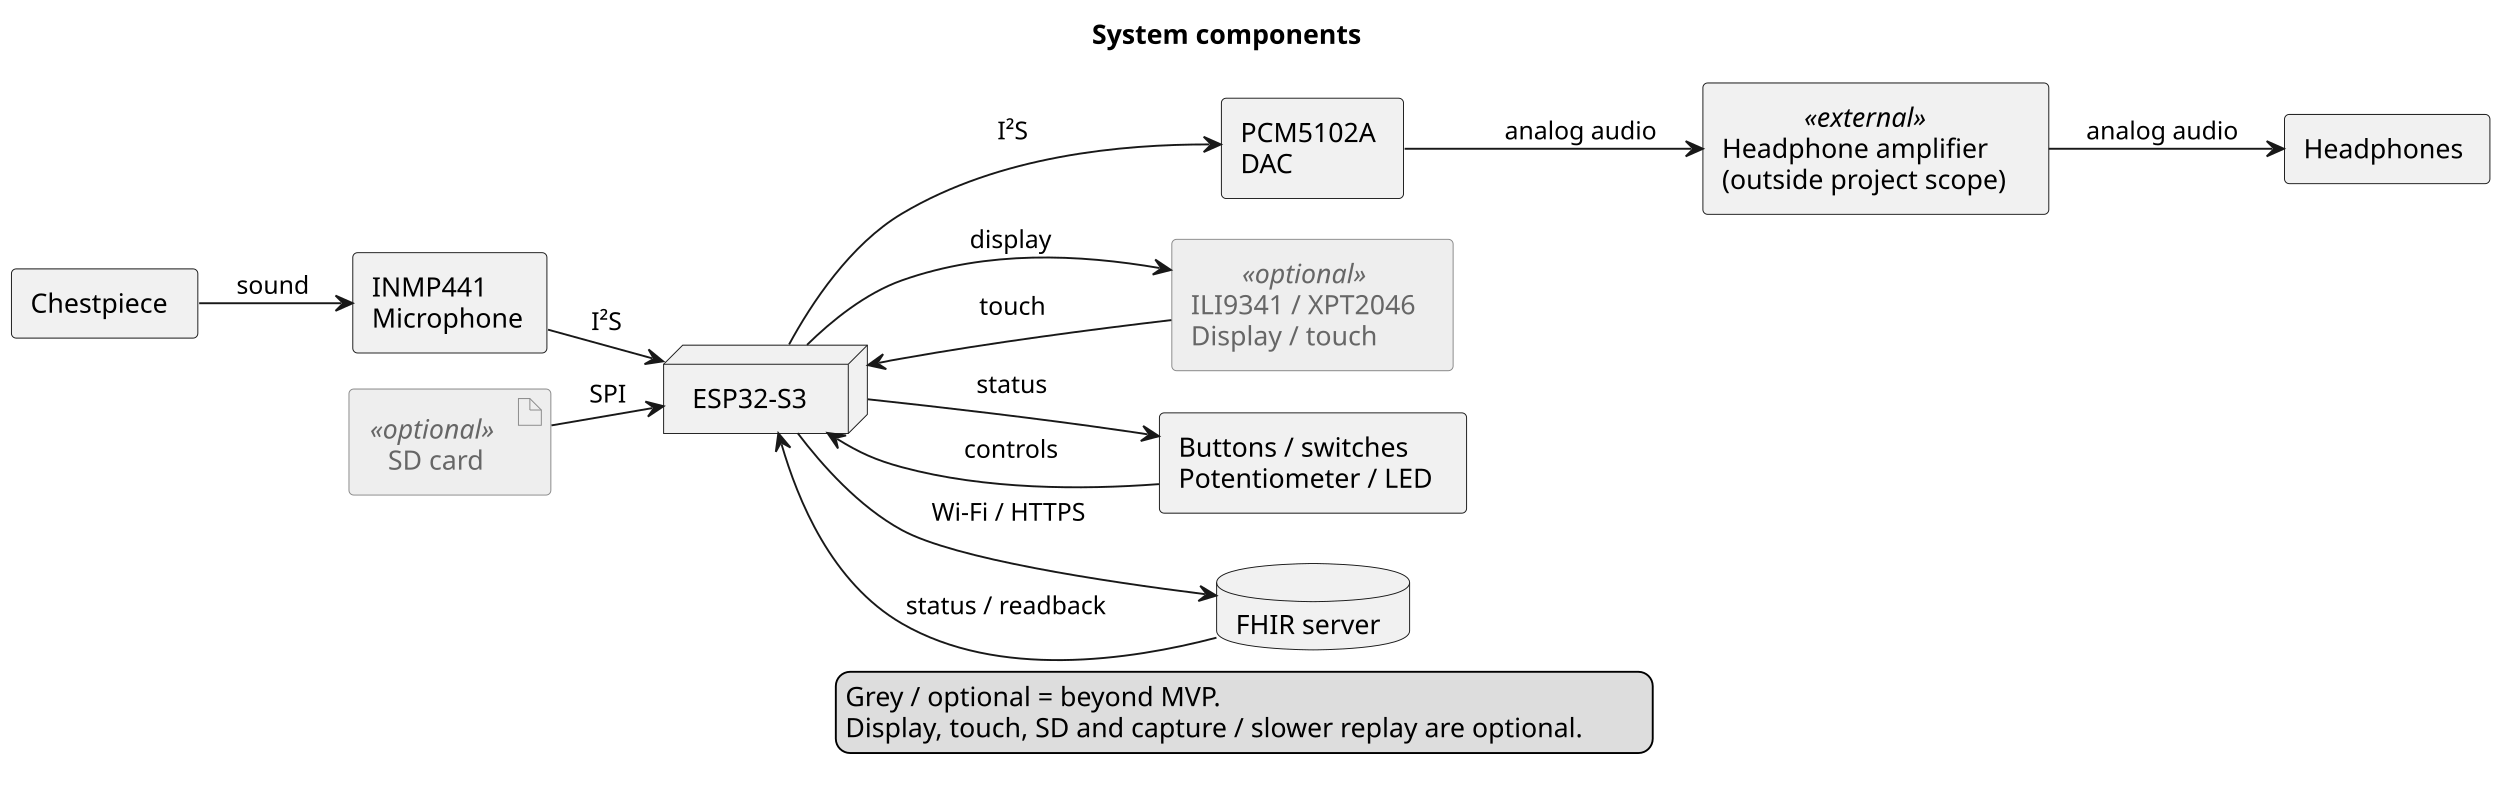
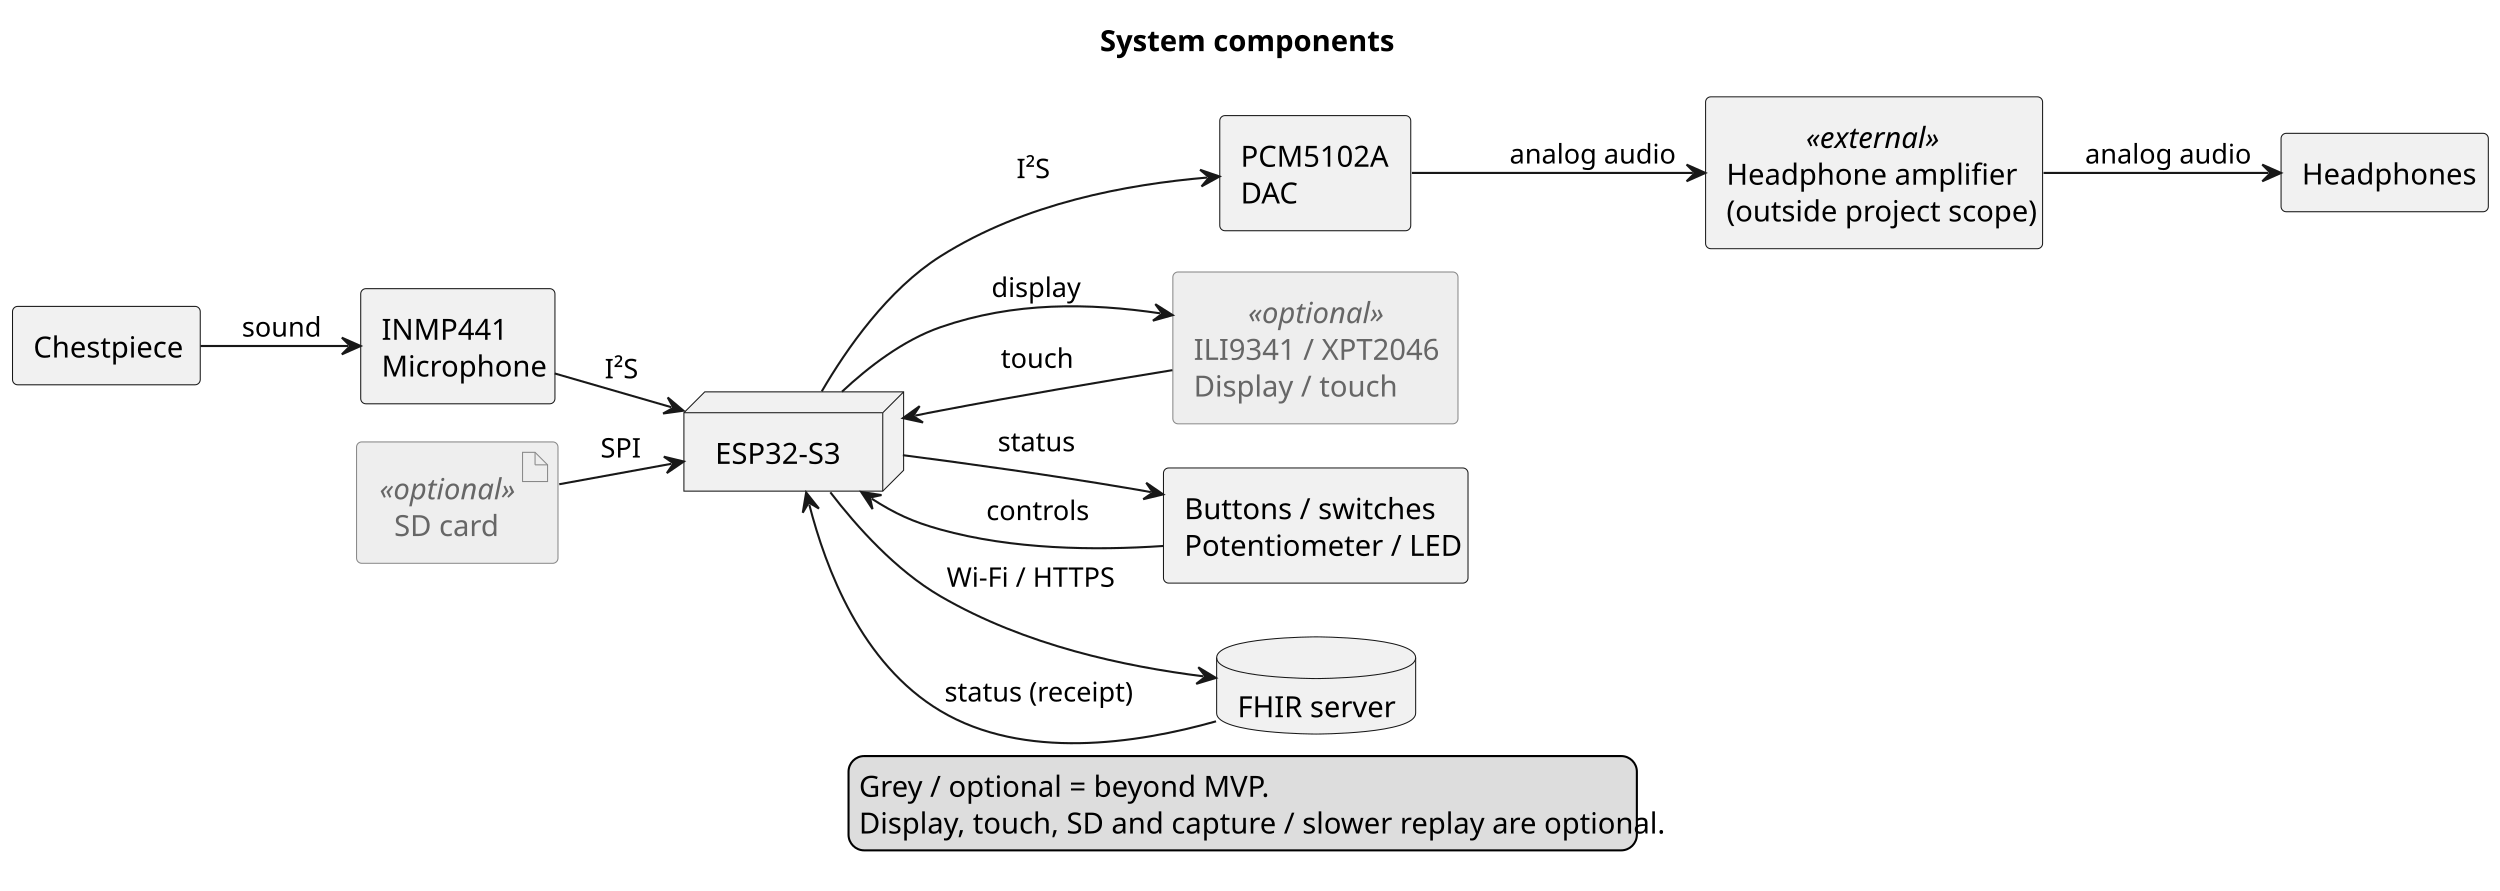
- <svg xmlns="http://www.w3.org/2000/svg" contentStyleType="text/css" data-diagram-type="DESCRIPTION" height="414px" preserveAspectRatio="none" style="width:1311px;height:414px;background:#FFFFFF;" version="1.1" viewBox="0 0 1311 414" width="1311px" zoomAndPan="magnify">
+ <svg xmlns="http://www.w3.org/2000/svg" contentStyleType="text/css" data-diagram-type="DESCRIPTION" height="427px" preserveAspectRatio="none" style="width:1199px;height:427px;background:#FFFFFF;" version="1.1" viewBox="0 0 1199 427" width="1199px" zoomAndPan="magnify">
  <defs />
  <g>
    <g class="title" data-source-line="15">
-       <text fill="#000000" font-family="sans-serif" font-size="14" font-weight="bold" lengthAdjust="spacing" textLength="159.79" x="572.605" y="22.995">System components</text>
+       <text fill="#000000" font-family="sans-serif" font-size="14" font-weight="bold" lengthAdjust="spacing" textLength="136.924" x="527.538" y="24.533">System components</text>
    </g>
    <g class="entity" data-qualified-name="chest" data-source-line="17" id="ent0002">
-       <rect fill="#F1F1F1" height="36.297" rx="2.5" ry="2.5" style="stroke:#181818;stroke-width:0.5;" width="97.745" x="6" y="141.008" />
-       <text fill="#000000" font-family="sans-serif" font-size="14" lengthAdjust="spacing" textLength="77.745" x="16" y="164.004">Chestpiece</text>
+       <rect fill="#F1F1F1" height="37.609" rx="2.5" ry="2.5" style="stroke:#181818;stroke-width:0.5;" width="90.041" x="6" y="146.942" />
+       <text fill="#000000" font-family="sans-serif" font-size="14" lengthAdjust="spacing" textLength="70.041" x="16" y="171.475">Chestpiece</text>
    </g>
    <g class="entity" data-qualified-name="mic" data-source-line="18" id="ent0003">
-       <rect fill="#F1F1F1" height="52.594" rx="2.5" ry="2.5" style="stroke:#181818;stroke-width:0.5;" width="101.799" x="185" y="132.508" />
-       <text fill="#000000" font-family="sans-serif" font-size="14" lengthAdjust="spacing" textLength="61.845" x="195" y="155.504">INMP441</text>
-       <text fill="#000000" font-family="sans-serif" font-size="14" lengthAdjust="spacing" textLength="81.799" x="195" y="171.8">Microphone</text>
+       <rect fill="#F1F1F1" height="55.219" rx="2.5" ry="2.5" style="stroke:#181818;stroke-width:0.5;" width="93.151" x="173" y="138.442" />
+       <text fill="#000000" font-family="sans-serif" font-size="14" lengthAdjust="spacing" textLength="58.358" x="183" y="162.975">INMP441</text>
+       <text fill="#000000" font-family="sans-serif" font-size="14" lengthAdjust="spacing" textLength="73.151" x="183" y="180.585">Microphone</text>
    </g>
    <g class="entity" data-qualified-name="cpu" data-source-line="19" id="ent0004">
-       <polygon fill="#F1F1F1" points="348,191.008,358,181.008,454.835,181.008,454.835,217.305,444.835,227.305,348,227.305,348,191.008" style="stroke:#181818;stroke-width:0.5;" />
-       <line style="stroke:#181818;stroke-width:0.5;" x1="444.835" x2="454.835" y1="191.008" y2="181.008" />
-       <line style="stroke:#181818;stroke-width:0.5;" x1="348" x2="444.835" y1="191.008" y2="191.008" />
-       <line style="stroke:#181818;stroke-width:0.5;" x1="444.835" x2="444.835" y1="191.008" y2="227.305" />
-       <text fill="#000000" font-family="sans-serif" font-size="14" lengthAdjust="spacing" textLength="66.835" x="363" y="214.004">ESP32-S3</text>
+       <polygon fill="#F1F1F1" points="328,197.942,338,187.942,433.372,187.942,433.372,225.552,423.372,235.552,328,235.552,328,197.942" style="stroke:#181818;stroke-width:0.5;" />
+       <line style="stroke:#181818;stroke-width:0.5;" x1="423.372" x2="433.372" y1="197.942" y2="187.942" />
+       <line style="stroke:#181818;stroke-width:0.5;" x1="328" x2="423.372" y1="197.942" y2="197.942" />
+       <line style="stroke:#181818;stroke-width:0.5;" x1="423.372" x2="423.372" y1="197.942" y2="235.552" />
+       <text fill="#000000" font-family="sans-serif" font-size="14" lengthAdjust="spacing" textLength="65.372" x="343" y="222.475">ESP32-S3</text>
    </g>
    <g class="entity" data-qualified-name="dac" data-source-line="20" id="ent0005">
-       <rect fill="#F1F1F1" height="52.594" rx="2.5" ry="2.5" style="stroke:#181818;stroke-width:0.5;" width="95.503" x="640.5" y="51.508" />
-       <text fill="#000000" font-family="sans-serif" font-size="14" lengthAdjust="spacing" textLength="75.503" x="650.5" y="74.504">PCM5102A</text>
-       <text fill="#000000" font-family="sans-serif" font-size="14" lengthAdjust="spacing" textLength="30.133" x="650.5" y="90.8">DAC</text>
+       <rect fill="#F1F1F1" height="55.219" rx="2.5" ry="2.5" style="stroke:#181818;stroke-width:0.5;" width="91.593" x="585" y="55.442" />
+       <text fill="#000000" font-family="sans-serif" font-size="14" lengthAdjust="spacing" textLength="71.593" x="595" y="79.975">PCM5102A</text>
+       <text fill="#000000" font-family="sans-serif" font-size="14" lengthAdjust="spacing" textLength="29.559" x="595" y="97.585">DAC</text>
    </g>
    <g class="entity" data-qualified-name="amp" data-source-line="21" id="ent0006">
-       <rect fill="#F1F1F1" height="68.891" rx="2.5" ry="2.5" style="stroke:#181818;stroke-width:0.5;" width="181.39" x="893" y="43.508" />
-       <text fill="#000000" font-family="sans-serif" font-size="14" font-style="italic" lengthAdjust="spacing" textLength="75.23" x="946.08" y="66.504">«external»</text>
-       <text fill="#000000" font-family="sans-serif" font-size="14" lengthAdjust="spacing" textLength="146.939" x="903" y="82.8">Headphone amplifier</text>
-       <text fill="#000000" font-family="sans-serif" font-size="14" lengthAdjust="spacing" textLength="161.39" x="903" y="99.097">(outside project scope)</text>
+       <rect fill="#F1F1F1" height="72.828" rx="2.5" ry="2.5" style="stroke:#181818;stroke-width:0.5;" width="161.627" x="818" y="46.442" />
+       <text fill="#000000" font-family="sans-serif" font-size="14" font-style="italic" lengthAdjust="spacing" textLength="65.379" x="866.124" y="70.975">«external»</text>
+       <text fill="#000000" font-family="sans-serif" font-size="14" lengthAdjust="spacing" textLength="129.192" x="828" y="88.585">Headphone amplifier</text>
+       <text fill="#000000" font-family="sans-serif" font-size="14" lengthAdjust="spacing" textLength="141.627" x="828" y="106.194">(outside project scope)</text>
    </g>
    <g class="entity" data-qualified-name="hp" data-source-line="22" id="ent0007">
-       <rect fill="#F1F1F1" height="36.297" rx="2.5" ry="2.5" style="stroke:#181818;stroke-width:0.5;" width="107.712" x="1198" y="60.008" />
-       <text fill="#000000" font-family="sans-serif" font-size="14" lengthAdjust="spacing" textLength="87.712" x="1208" y="83.004">Headphones</text>
+       <rect fill="#F1F1F1" height="37.609" rx="2.5" ry="2.5" style="stroke:#181818;stroke-width:0.5;" width="99.399" x="1094" y="63.942" />
+       <text fill="#000000" font-family="sans-serif" font-size="14" lengthAdjust="spacing" textLength="79.399" x="1104" y="88.475">Headphones</text>
    </g>
    <g class="entity" data-qualified-name="ui" data-source-line="23" id="ent0008">
-       <rect fill="#EEEEEE" height="68.891" rx="2.5" ry="2.5" style="stroke:#888888;stroke-width:0.5;" width="147.518" x="614.5" y="125.508" />
-       <text fill="#666666" font-family="sans-serif" font-size="14" font-style="italic" lengthAdjust="spacing" textLength="73.869" x="651.324" y="148.504">«optional»</text>
-       <text fill="#666666" font-family="sans-serif" font-size="14" lengthAdjust="spacing" textLength="127.518" x="624.5" y="164.8">ILI9341 / XPT2046</text>
-       <text fill="#666666" font-family="sans-serif" font-size="14" lengthAdjust="spacing" textLength="104.72" x="624.5" y="181.097">Display / touch</text>
+       <rect fill="#EEEEEE" height="72.828" rx="2.5" ry="2.5" style="stroke:#888888;stroke-width:0.5;" width="136.751" x="562.5" y="130.442" />
+       <text fill="#666666" font-family="sans-serif" font-size="14" font-style="italic" lengthAdjust="spacing" textLength="64.613" x="598.569" y="154.975">«optional»</text>
+       <text fill="#666666" font-family="sans-serif" font-size="14" lengthAdjust="spacing" textLength="116.751" x="572.5" y="172.585">ILI9341 / XPT2046</text>
+       <text fill="#666666" font-family="sans-serif" font-size="14" lengthAdjust="spacing" textLength="91.82" x="572.5" y="190.194">Display / touch</text>
    </g>
    <g class="entity" data-qualified-name="controls" data-source-line="24" id="ent0009">
-       <rect fill="#F1F1F1" height="52.594" rx="2.5" ry="2.5" style="stroke:#181818;stroke-width:0.5;" width="161.08" x="608" y="216.508" />
-       <text fill="#000000" font-family="sans-serif" font-size="14" lengthAdjust="spacing" textLength="128.406" x="618" y="239.504">Buttons / switches</text>
-       <text fill="#000000" font-family="sans-serif" font-size="14" lengthAdjust="spacing" textLength="141.08" x="618" y="255.8">Potentiometer / LED</text>
+       <rect fill="#F1F1F1" height="55.219" rx="2.5" ry="2.5" style="stroke:#181818;stroke-width:0.5;" width="146.061" x="558" y="224.442" />
+       <text fill="#000000" font-family="sans-serif" font-size="14" lengthAdjust="spacing" textLength="112.827" x="568" y="248.975">Buttons / switches</text>
+       <text fill="#000000" font-family="sans-serif" font-size="14" lengthAdjust="spacing" textLength="126.061" x="568" y="266.585">Potentiometer / LED</text>
    </g>
    <g class="entity" data-qualified-name="sd" data-source-line="25" id="ent0010">
-       <rect fill="#EEEEEE" height="55.594" rx="2.5" ry="2.5" style="stroke:#888888;stroke-width:0.5;" width="105.869" x="183" y="204.008" />
-       <polygon fill="#EEEEEE" points="271.869,209.008,271.869,223.008,283.869,223.008,283.869,215.008,277.869,209.008,271.869,209.008" style="stroke:#888888;stroke-width:0.5;" />
-       <line style="stroke:#888888;stroke-width:0.5;" x1="277.869" x2="277.869" y1="209.008" y2="215.008" />
-       <line style="stroke:#888888;stroke-width:0.5;" x1="283.869" x2="277.869" y1="215.008" y2="215.008" />
-       <text fill="#666666" font-family="sans-serif" font-size="14" font-style="italic" lengthAdjust="spacing" textLength="73.869" x="194" y="230.004">«optional»</text>
-       <text fill="#666666" font-family="sans-serif" font-size="14" lengthAdjust="spacing" textLength="55.036" x="203.417" y="246.3">SD card</text>
+       <rect fill="#EEEEEE" height="58.219" rx="2.5" ry="2.5" style="stroke:#888888;stroke-width:0.5;" width="96.613" x="171" y="211.942" />
+       <polygon fill="#EEEEEE" points="250.613,216.942,250.613,230.942,262.613,230.942,262.613,222.942,256.613,216.942,250.613,216.942" style="stroke:#888888;stroke-width:0.5;" />
+       <line style="stroke:#888888;stroke-width:0.5;" x1="256.613" x2="256.613" y1="216.942" y2="222.942" />
+       <line style="stroke:#888888;stroke-width:0.5;" x1="262.613" x2="256.613" y1="222.942" y2="222.942" />
+       <text fill="#666666" font-family="sans-serif" font-size="14" font-style="italic" lengthAdjust="spacing" textLength="64.613" x="182" y="239.475">«optional»</text>
+       <text fill="#666666" font-family="sans-serif" font-size="14" lengthAdjust="spacing" textLength="50.572" x="189.02" y="257.085">SD card</text>
    </g>
    <g class="entity" data-qualified-name="server" data-source-line="26" id="ent0011">
-       <path d="M638,305.509 C638,295.509 688.602,295.509 688.602,295.509 C688.602,295.509 739.204,295.509 739.204,305.509 L739.204,330.805 C739.204,340.805 688.602,340.805 688.602,340.805 C688.602,340.805 638,340.805 638,330.805 L638,305.509" fill="#F1F1F1" style="stroke:#181818;stroke-width:0.5;" />
-       <path d="M638,305.509 C638,315.509 688.602,315.509 688.602,315.509 C688.602,315.509 739.204,315.509 739.204,305.509" fill="none" style="stroke:#181818;stroke-width:0.5;" />
-       <text fill="#000000" font-family="sans-serif" font-size="14" lengthAdjust="spacing" textLength="81.204" x="648" y="332.504">FHIR server</text>
+       <path d="M583.5,315.442 C583.5,305.442 631.224,305.442 631.224,305.442 C631.224,305.442 678.948,305.442 678.948,315.442 L678.948,342.051 C678.948,352.051 631.224,352.051 631.224,352.051 C631.224,352.051 583.5,352.051 583.5,342.051 L583.5,315.442" fill="#F1F1F1" style="stroke:#181818;stroke-width:0.5;" />
+       <path d="M583.5,315.442 C583.5,325.442 631.224,325.442 631.224,325.442 C631.224,325.442 678.948,325.442 678.948,315.442" fill="none" style="stroke:#181818;stroke-width:0.5;" />
+       <text fill="#000000" font-family="sans-serif" font-size="14" lengthAdjust="spacing" textLength="75.448" x="593.5" y="343.975">FHIR server</text>
    </g>
    <g class="link" data-entity-1="ent0002" data-entity-2="ent0003" data-link-type="dependency" id="lnk12">
-       <polygon fill="#181818" points="184.961,159.008,175.961,155.008,179.961,159.008,175.961,163.008,184.961,159.008" style="stroke:#181818;stroke-width:1;" />
-       <path d="M104.44,159.008 C129.393,159.008 153.782,159.008 178.961,159.008" fill="none" style="stroke:#181818;stroke-width:1;" />
-       <text fill="#000000" font-family="sans-serif" font-size="13" lengthAdjust="spacing" textLength="39.457" x="124" y="154.075">sound</text>
+       <polygon fill="#181818" points="172.95,165.942,163.95,161.942,167.95,165.942,163.95,169.942,172.95,165.942" style="stroke:#181818;stroke-width:1;" />
+       <path d="M96.182,165.942 C119.882,165.942 143.045,165.942 166.95,165.942" fill="none" style="stroke:#181818;stroke-width:1;" />
+       <text fill="#000000" font-family="sans-serif" font-size="13" lengthAdjust="spacing" textLength="35.42" x="116" y="161.437">sound</text>
    </g>
    <g class="link" data-entity-1="ent0003" data-entity-2="ent0004" data-link-type="dependency" id="lnk13">
-       <polygon fill="#181818" points="347.73,189.485,340.114,183.24,342.909,188.158,337.991,190.953,347.73,189.485" style="stroke:#181818;stroke-width:1;" />
-       <path d="M287.389,172.877 C306.531,178.145 322.59,182.565 341.945,187.893" fill="none" style="stroke:#181818;stroke-width:1;" />
-       <text fill="#000000" font-family="sans-serif" font-size="13" lengthAdjust="spacing" textLength="17.297" x="310" y="173.075">I²S</text>
+       <polygon fill="#181818" points="327.772,196.977,320.239,190.633,322.969,195.587,318.015,198.318,327.772,196.977" style="stroke:#181818;stroke-width:1;" />
+       <path d="M266.063,179.124 C285.334,184.699 302.116,189.554 322.009,195.31" fill="none" style="stroke:#181818;stroke-width:1;" />
+       <text fill="#000000" font-family="sans-serif" font-size="13" lengthAdjust="spacing" textLength="16.612" x="290" y="181.437">I²S</text>
    </g>
    <g class="link" data-entity-1="ent0004" data-entity-2="ent0005" data-link-type="dependency" id="lnk14">
-       <polygon fill="#181818" points="640.203,75.742,631.208,71.731,635.203,75.736,631.198,79.731,640.203,75.742" style="stroke:#181818;stroke-width:1;" />
-       <path d="M413.797,180.626 C425.489,159.112 445.855,128.172 473,112.008 C524.348,81.433 588.338,75.678 634.203,75.735" fill="none" style="stroke:#181818;stroke-width:1;" />
-       <text fill="#000000" font-family="sans-serif" font-size="13" lengthAdjust="spacing" textLength="17.297" x="523" y="73.075">I²S</text>
+       <polygon fill="#181818" points="584.874,84.641,575.563,81.43,579.892,85.071,576.252,89.401,584.874,84.641" style="stroke:#181818;stroke-width:1;" />
+       <path d="M394.121,187.696 C406.035,167.257 425.814,138.868 451,122.942 C491.64,97.245 540.637,88.463 578.896,85.157" fill="none" style="stroke:#181818;stroke-width:1;" />
+       <text fill="#000000" font-family="sans-serif" font-size="13" lengthAdjust="spacing" textLength="16.612" x="487.5" y="85.437">I²S</text>
    </g>
    <g class="link" data-entity-1="ent0005" data-entity-2="ent0006" data-link-type="dependency" id="lnk15">
-       <polygon fill="#181818" points="892.986,78.008,883.986,74.008,887.986,78.008,883.986,82.008,892.986,78.008" style="stroke:#181818;stroke-width:1;" />
-       <path d="M736.576,78.008 C778.635,78.008 835.395,78.008 886.986,78.008" fill="none" style="stroke:#181818;stroke-width:1;" />
-       <text fill="#000000" font-family="sans-serif" font-size="13" lengthAdjust="spacing" textLength="84.144" x="789" y="73.075">analog audio</text>
+       <polygon fill="#181818" points="817.891,82.942,808.891,78.942,812.891,82.942,808.891,86.942,817.891,82.942" style="stroke:#181818;stroke-width:1;" />
+       <path d="M677.123,82.942 C715.587,82.942 765.801,82.942 811.891,82.942" fill="none" style="stroke:#181818;stroke-width:1;" />
+       <text fill="#000000" font-family="sans-serif" font-size="13" lengthAdjust="spacing" textLength="74.458" x="724" y="78.437">analog audio</text>
    </g>
    <g class="link" data-entity-1="ent0006" data-entity-2="ent0007" data-link-type="dependency" id="lnk16">
-       <polygon fill="#181818" points="1197.65,78.008,1188.65,74.008,1192.65,78.008,1188.65,82.008,1197.65,78.008" style="stroke:#181818;stroke-width:1;" />
-       <path d="M1074.353,78.008 C1115.304,78.008 1156.393,78.008 1191.65,78.008" fill="none" style="stroke:#181818;stroke-width:1;" />
-       <text fill="#000000" font-family="sans-serif" font-size="13" lengthAdjust="spacing" textLength="84.144" x="1094" y="73.075">analog audio</text>
+       <polygon fill="#181818" points="1093.986,82.942,1084.986,78.942,1088.986,82.942,1084.986,86.942,1093.986,82.942" style="stroke:#181818;stroke-width:1;" />
+       <path d="M980.076,82.942 C1017.738,82.942 1055.416,82.942 1087.986,82.942" fill="none" style="stroke:#181818;stroke-width:1;" />
+       <text fill="#000000" font-family="sans-serif" font-size="13" lengthAdjust="spacing" textLength="74.458" x="1000" y="78.437">analog audio</text>
    </g>
    <g class="link" data-entity-1="ent0009" data-entity-2="ent0004" data-link-type="dependency" id="lnk17">
-       <polygon fill="#181818" points="433.903,227.021,439.445,235.163,438.152,229.655,443.66,228.363,433.903,227.021" style="stroke:#181818;stroke-width:1;" />
-       <path d="M607.759,253.878 C566.808,256.935 516.508,256.74 473,245.008 C459.329,241.322 450.681,237.421 439.002,230.182" fill="none" style="stroke:#181818;stroke-width:1;" />
-       <text fill="#000000" font-family="sans-serif" font-size="13" lengthAdjust="spacing" textLength="52.121" x="505.5" y="240.075">controls</text>
+       <polygon fill="#181818" points="413.034,235.951,418.462,244.169,417.247,238.644,422.772,237.429,413.034,235.951" style="stroke:#181818;stroke-width:1;" />
+       <path d="M557.811,261.856 C524.702,264.103 485.278,263.495 451,253.942 C437.691,250.233 429.442,246.441 418.089,239.183" fill="none" style="stroke:#181818;stroke-width:1;" />
+       <text fill="#000000" font-family="sans-serif" font-size="13" lengthAdjust="spacing" textLength="45.519" x="473" y="249.437">controls</text>
    </g>
    <g class="link" data-entity-1="ent0004" data-entity-2="ent0009" data-link-type="dependency" id="lnk18">
-       <polygon fill="#181818" points="607.745,228.729,599.49,223.358,602.808,227.939,598.226,231.257,607.745,228.729" style="stroke:#181818;stroke-width:1;" />
-       <path d="M455.137,209.39 C492.775,213.432 544.594,219.392 590,226.008 C595.781,226.851 595.822,226.822 601.82,227.781" fill="none" style="stroke:#181818;stroke-width:1;" />
-       <text fill="#000000" font-family="sans-serif" font-size="13" lengthAdjust="spacing" textLength="39.946" x="512" y="206.075">status</text>
+       <polygon fill="#181818" points="557.859,237.121,549.74,231.546,552.943,236.209,548.28,239.412,557.859,237.121" style="stroke:#181818;stroke-width:1;" />
+       <path d="M433.014,218.304 C464.074,222.336 504.391,227.915 540,233.942 C545.813,234.926 545.927,234.906 551.96,236.026" fill="none" style="stroke:#181818;stroke-width:1;" />
+       <text fill="#000000" font-family="sans-serif" font-size="13" lengthAdjust="spacing" textLength="34.684" x="478.5" y="216.437">status</text>
    </g>
    <g class="link" data-entity-1="ent0008" data-entity-2="ent0004" data-link-type="dependency" id="lnk19">
-       <polygon fill="#181818" points="455.132,191.499,464.761,193.567,460.025,190.473,463.119,185.737,455.132,191.499" style="stroke:#181818;stroke-width:1;" />
-       <path d="M614.269,167.851 C572.693,172.733 519.77,179.667 473,188.008 C467.193,189.044 467.014,189.007 461.004,190.268" fill="none" style="stroke:#181818;stroke-width:1;" />
-       <text fill="#000000" font-family="sans-serif" font-size="13" lengthAdjust="spacing" textLength="36.677" x="513.5" y="165.075">touch</text>
+       <polygon fill="#181818" points="433.062,200.535,442.687,202.622,437.957,199.519,441.061,194.789,433.062,200.535" style="stroke:#181818;stroke-width:1;" />
+       <path d="M562.293,177.528 C528.748,182.966 487.672,189.916 451,196.942 C445.181,198.057 444.975,198.062 438.936,199.315" fill="none" style="stroke:#181818;stroke-width:1;" />
+       <text fill="#000000" font-family="sans-serif" font-size="13" lengthAdjust="spacing" textLength="31.802" x="480" y="176.437">touch</text>
    </g>
    <g class="link" data-entity-1="ent0004" data-entity-2="ent0008" data-link-type="dependency" id="lnk20">
-       <polygon fill="#181818" points="614.016,141.566,605.817,136.109,609.087,140.725,604.471,143.995,614.016,141.566" style="stroke:#181818;stroke-width:1;" />
-       <path d="M423.204,180.841 C436.106,168.199 453.858,153.779 473,147.008 C518.021,131.085 565.732,133.326 608.101,140.557" fill="none" style="stroke:#181818;stroke-width:1;" />
-       <text fill="#000000" font-family="sans-serif" font-size="13" lengthAdjust="spacing" textLength="46.16" x="508.5" y="130.075">display</text>
+       <polygon fill="#181818" points="562.415,151.148,554.092,145.882,557.468,150.421,552.929,153.797,562.415,151.148" style="stroke:#181818;stroke-width:1;" />
+       <path d="M403.81,187.866 C416.382,176.099 433.124,163.16 451,156.942 C486.424,144.621 522.223,145.243 556.479,150.276" fill="none" style="stroke:#181818;stroke-width:1;" />
+       <text fill="#000000" font-family="sans-serif" font-size="13" lengthAdjust="spacing" textLength="40.466" x="475.5" y="142.437">display</text>
    </g>
    <g class="link" data-entity-1="ent0010" data-entity-2="ent0004" data-link-type="dependency" id="lnk21">
-       <polygon fill="#181818" points="347.972,213.004,338.426,210.581,343.044,213.848,339.777,218.466,347.972,213.004" style="stroke:#181818;stroke-width:1;" />
-       <path d="M289.182,223.072 C307.967,219.855 323.245,217.239 342.058,214.017" fill="none" style="stroke:#181818;stroke-width:1;" />
-       <text fill="#000000" font-family="sans-serif" font-size="13" lengthAdjust="spacing" textLength="19.925" x="309" y="211.075">SPI</text>
+       <polygon fill="#181818" points="327.949,221.345,318.378,219.024,323.031,222.242,319.813,226.894,327.949,221.345" style="stroke:#181818;stroke-width:1;" />
+       <path d="M268.205,232.241 C287.049,228.804 302.843,225.924 322.047,222.421" fill="none" style="stroke:#181818;stroke-width:1;" />
+       <text fill="#000000" font-family="sans-serif" font-size="13" lengthAdjust="spacing" textLength="20.954" x="288" y="219.437">SPI</text>
    </g>
    <g class="link" data-entity-1="ent0004" data-entity-2="ent0011" data-link-type="dependency" id="lnk22">
-       <polygon fill="#181818" points="637.832,312.335,629.401,307.243,632.871,311.711,628.403,315.18,637.832,312.335" style="stroke:#181818;stroke-width:1;" />
-       <path d="M418.278,227.112 C431.04,243.935 450.539,265.826 473,278.009 C500.804,293.09 577.661,304.768 631.878,311.586" fill="none" style="stroke:#181818;stroke-width:1;" />
-       <text fill="#000000" font-family="sans-serif" font-size="13" lengthAdjust="spacing" textLength="86.639" x="488.5" y="273.075">Wi-Fi / HTTPS</text>
+       <polygon fill="#181818" points="583.145,325.126,574.715,320.032,578.184,324.501,573.715,327.969,583.145,325.126" style="stroke:#181818;stroke-width:1;" />
+       <path d="M398.235,236.12 C410.878,252.579 429.664,273.548 451,285.942 C491.901,309.702 539.385,319.611 577.192,324.376" fill="none" style="stroke:#181818;stroke-width:1;" />
+       <text fill="#000000" font-family="sans-serif" font-size="13" lengthAdjust="spacing" textLength="83.764" x="454" y="281.437">Wi-Fi / HTTPS</text>
    </g>
    <g class="link" data-entity-1="ent0011" data-entity-2="ent0004" data-link-type="dependency" id="lnk23">
-       <polygon fill="#181818" points="408.16,227.174,406.84,236.934,409.56,231.974,414.52,234.695,408.16,227.174" style="stroke:#181818;stroke-width:1;" />
-       <path d="M637.91,334.4 C591.956,346.441 523.309,356.16 473,327.009 C435.945,305.537 418.372,262.19 409.84,232.934" fill="none" style="stroke:#181818;stroke-width:1;" />
-       <text fill="#000000" font-family="sans-serif" font-size="13" lengthAdjust="spacing" textLength="113.045" x="475" y="322.075">status / readback</text>
+       <polygon fill="#181818" points="386.626,236.184,385.007,245.899,387.878,241.025,392.752,243.896,386.626,236.184" style="stroke:#181818;stroke-width:1;" />
+       <path d="M583.21,345.948 C544.946,356.766 490.845,364.735 451,340.942 C412.996,318.248 396.048,272.618 388.128,241.993" fill="none" style="stroke:#181818;stroke-width:1;" />
+       <text fill="#000000" font-family="sans-serif" font-size="13" lengthAdjust="spacing" textLength="85.973" x="453" y="336.437">status (receipt)</text>
    </g>
    <g class="legend" data-source-line="39">
-       <rect fill="#DDDDDD" height="42.594" rx="7.5" ry="7.5" style="stroke:#000000;stroke-width:1;" width="428.387" x="438.307" y="352.297" />
-       <text fill="#000000" font-family="sans-serif" font-size="14" lengthAdjust="spacing" textLength="215.599" x="443.307" y="370.292">Grey / optional = beyond MVP.</text>
-       <text fill="#000000" font-family="sans-serif" font-size="14" lengthAdjust="spacing" textLength="418.387" x="443.307" y="386.589">Display, touch, SD and capture / slower replay are optional.</text>
+       <rect fill="#DDDDDD" height="45.219" rx="7.5" ry="7.5" style="stroke:#000000;stroke-width:1;" width="378.081" x="406.959" y="362.609" />
+       <text fill="#000000" font-family="sans-serif" font-size="14" lengthAdjust="spacing" textLength="191.051" x="411.959" y="382.143">Grey / optional = beyond MVP.</text>
+       <text fill="#000000" font-family="sans-serif" font-size="14" lengthAdjust="spacing" textLength="368.081" x="411.959" y="399.752">Display, touch, SD and capture / slower replay are optional.</text>
    </g>
  </g>
</svg>
